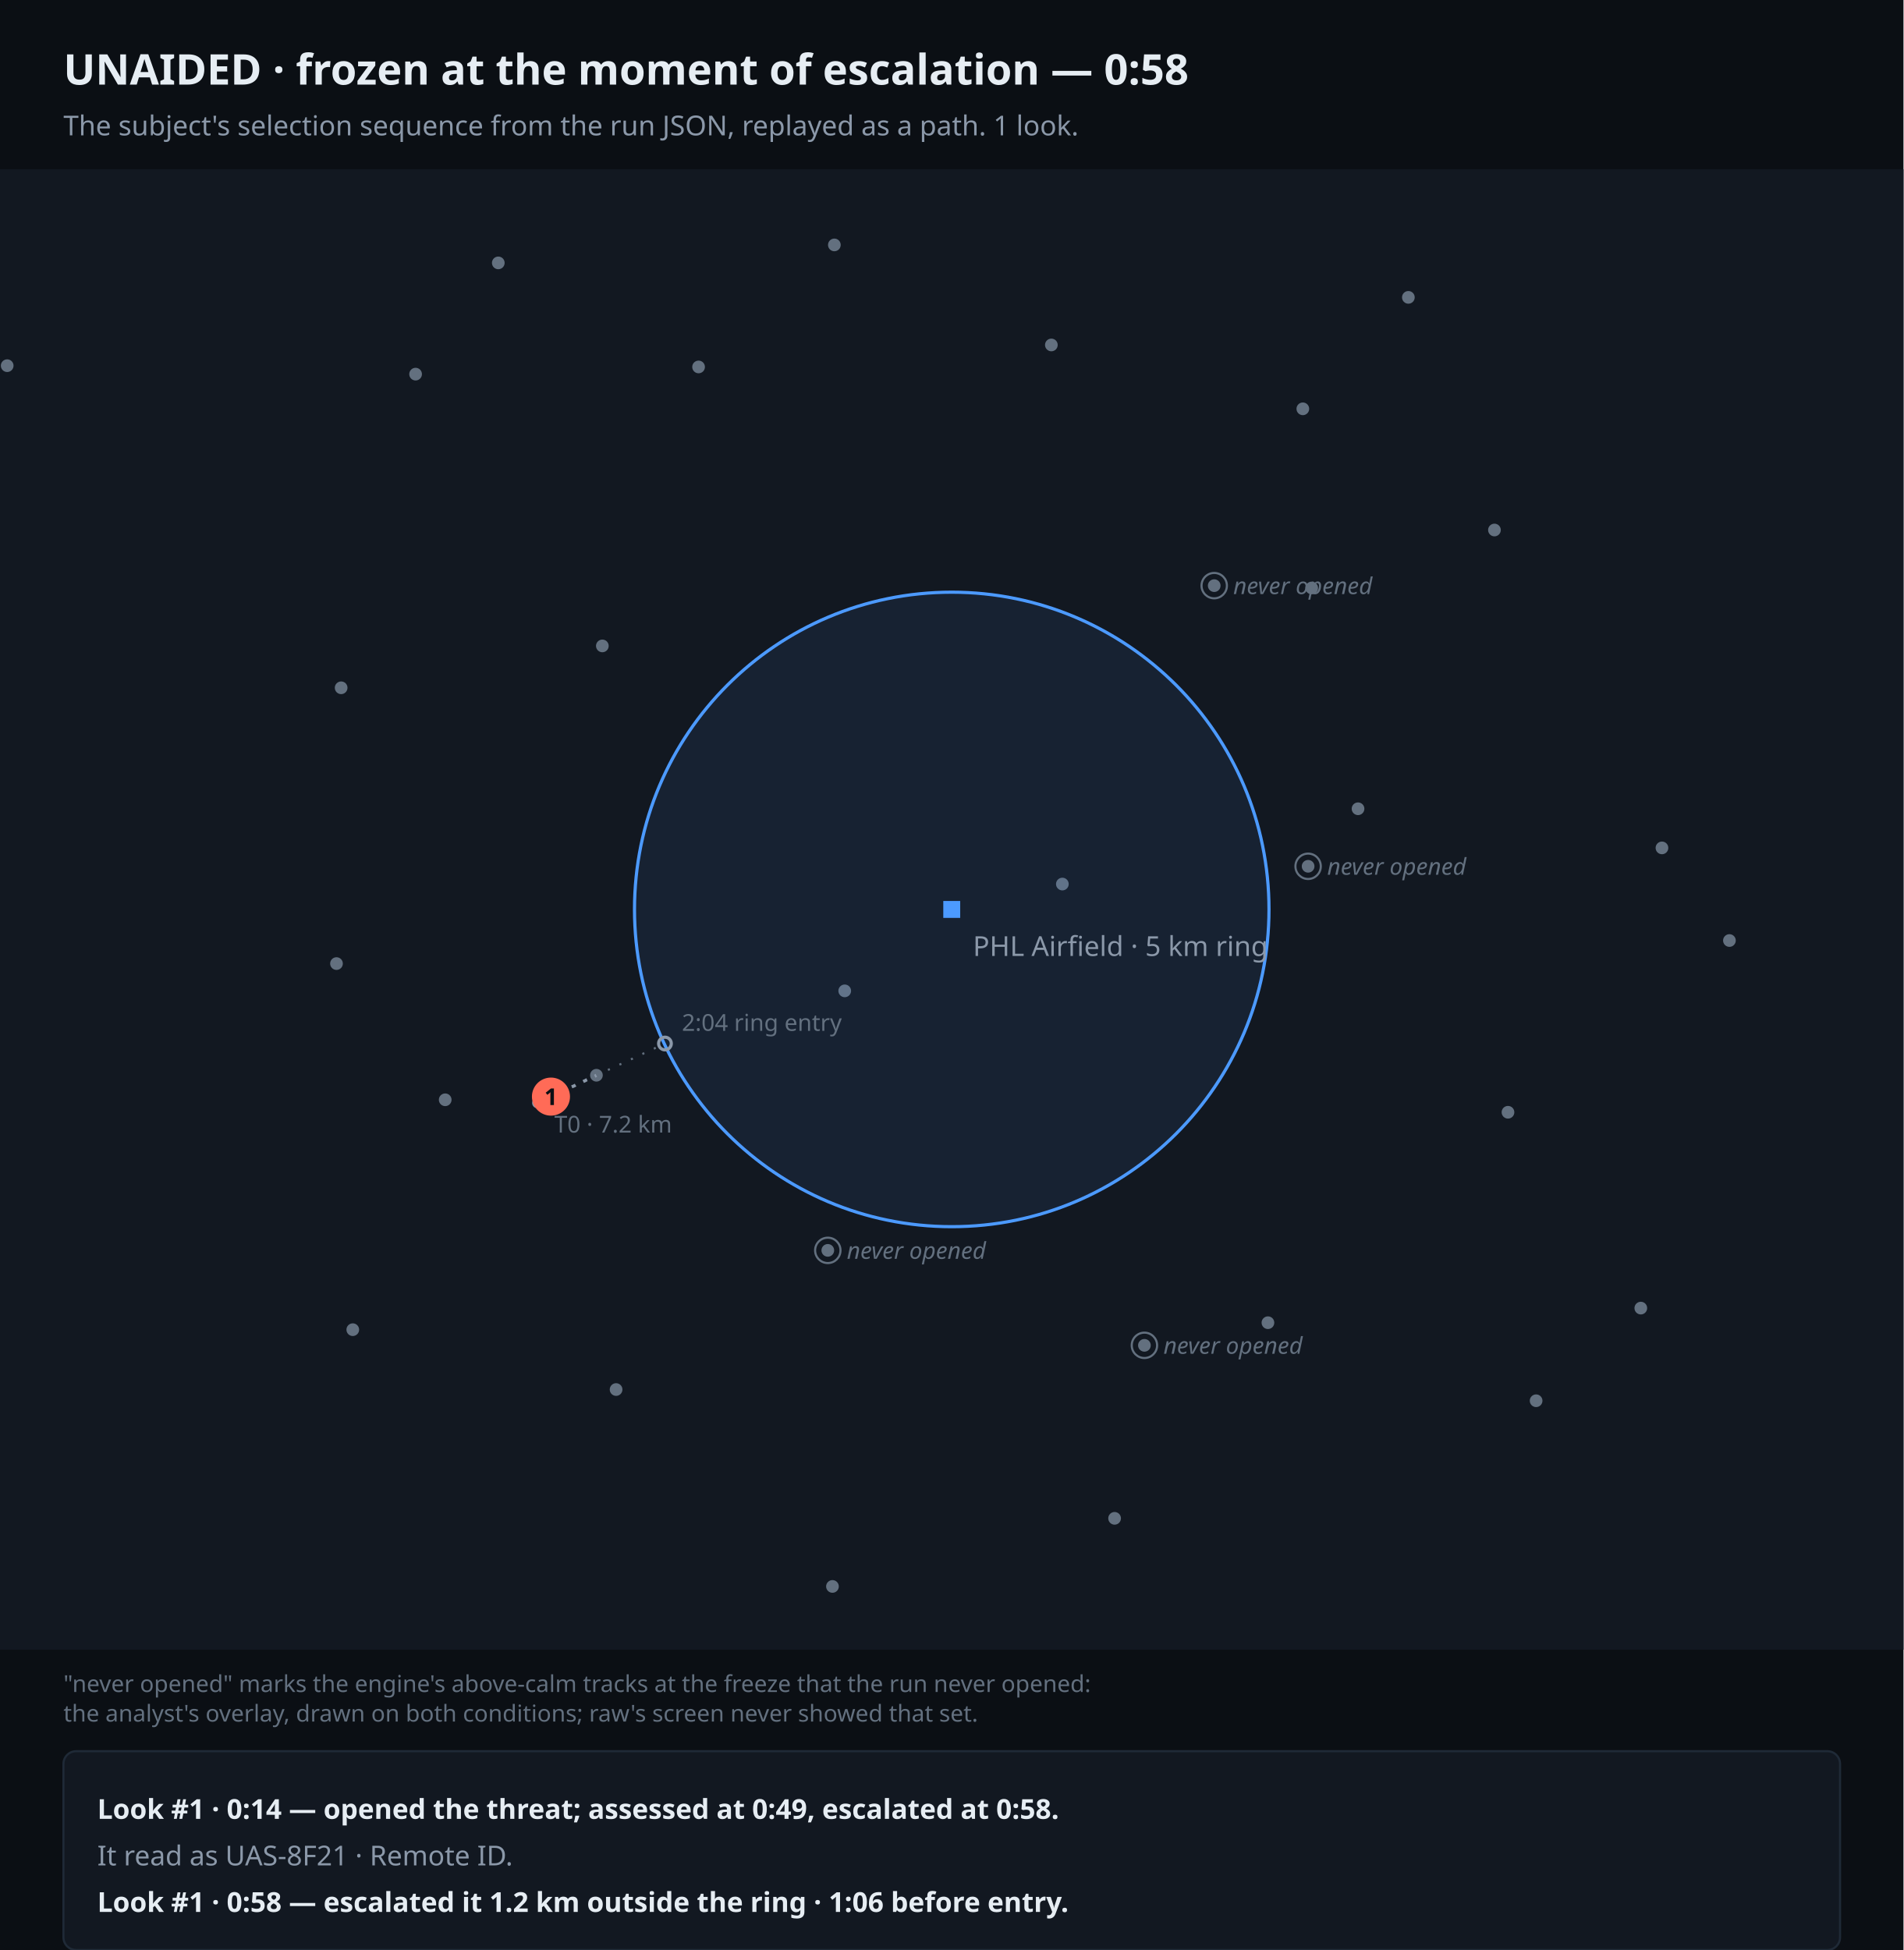
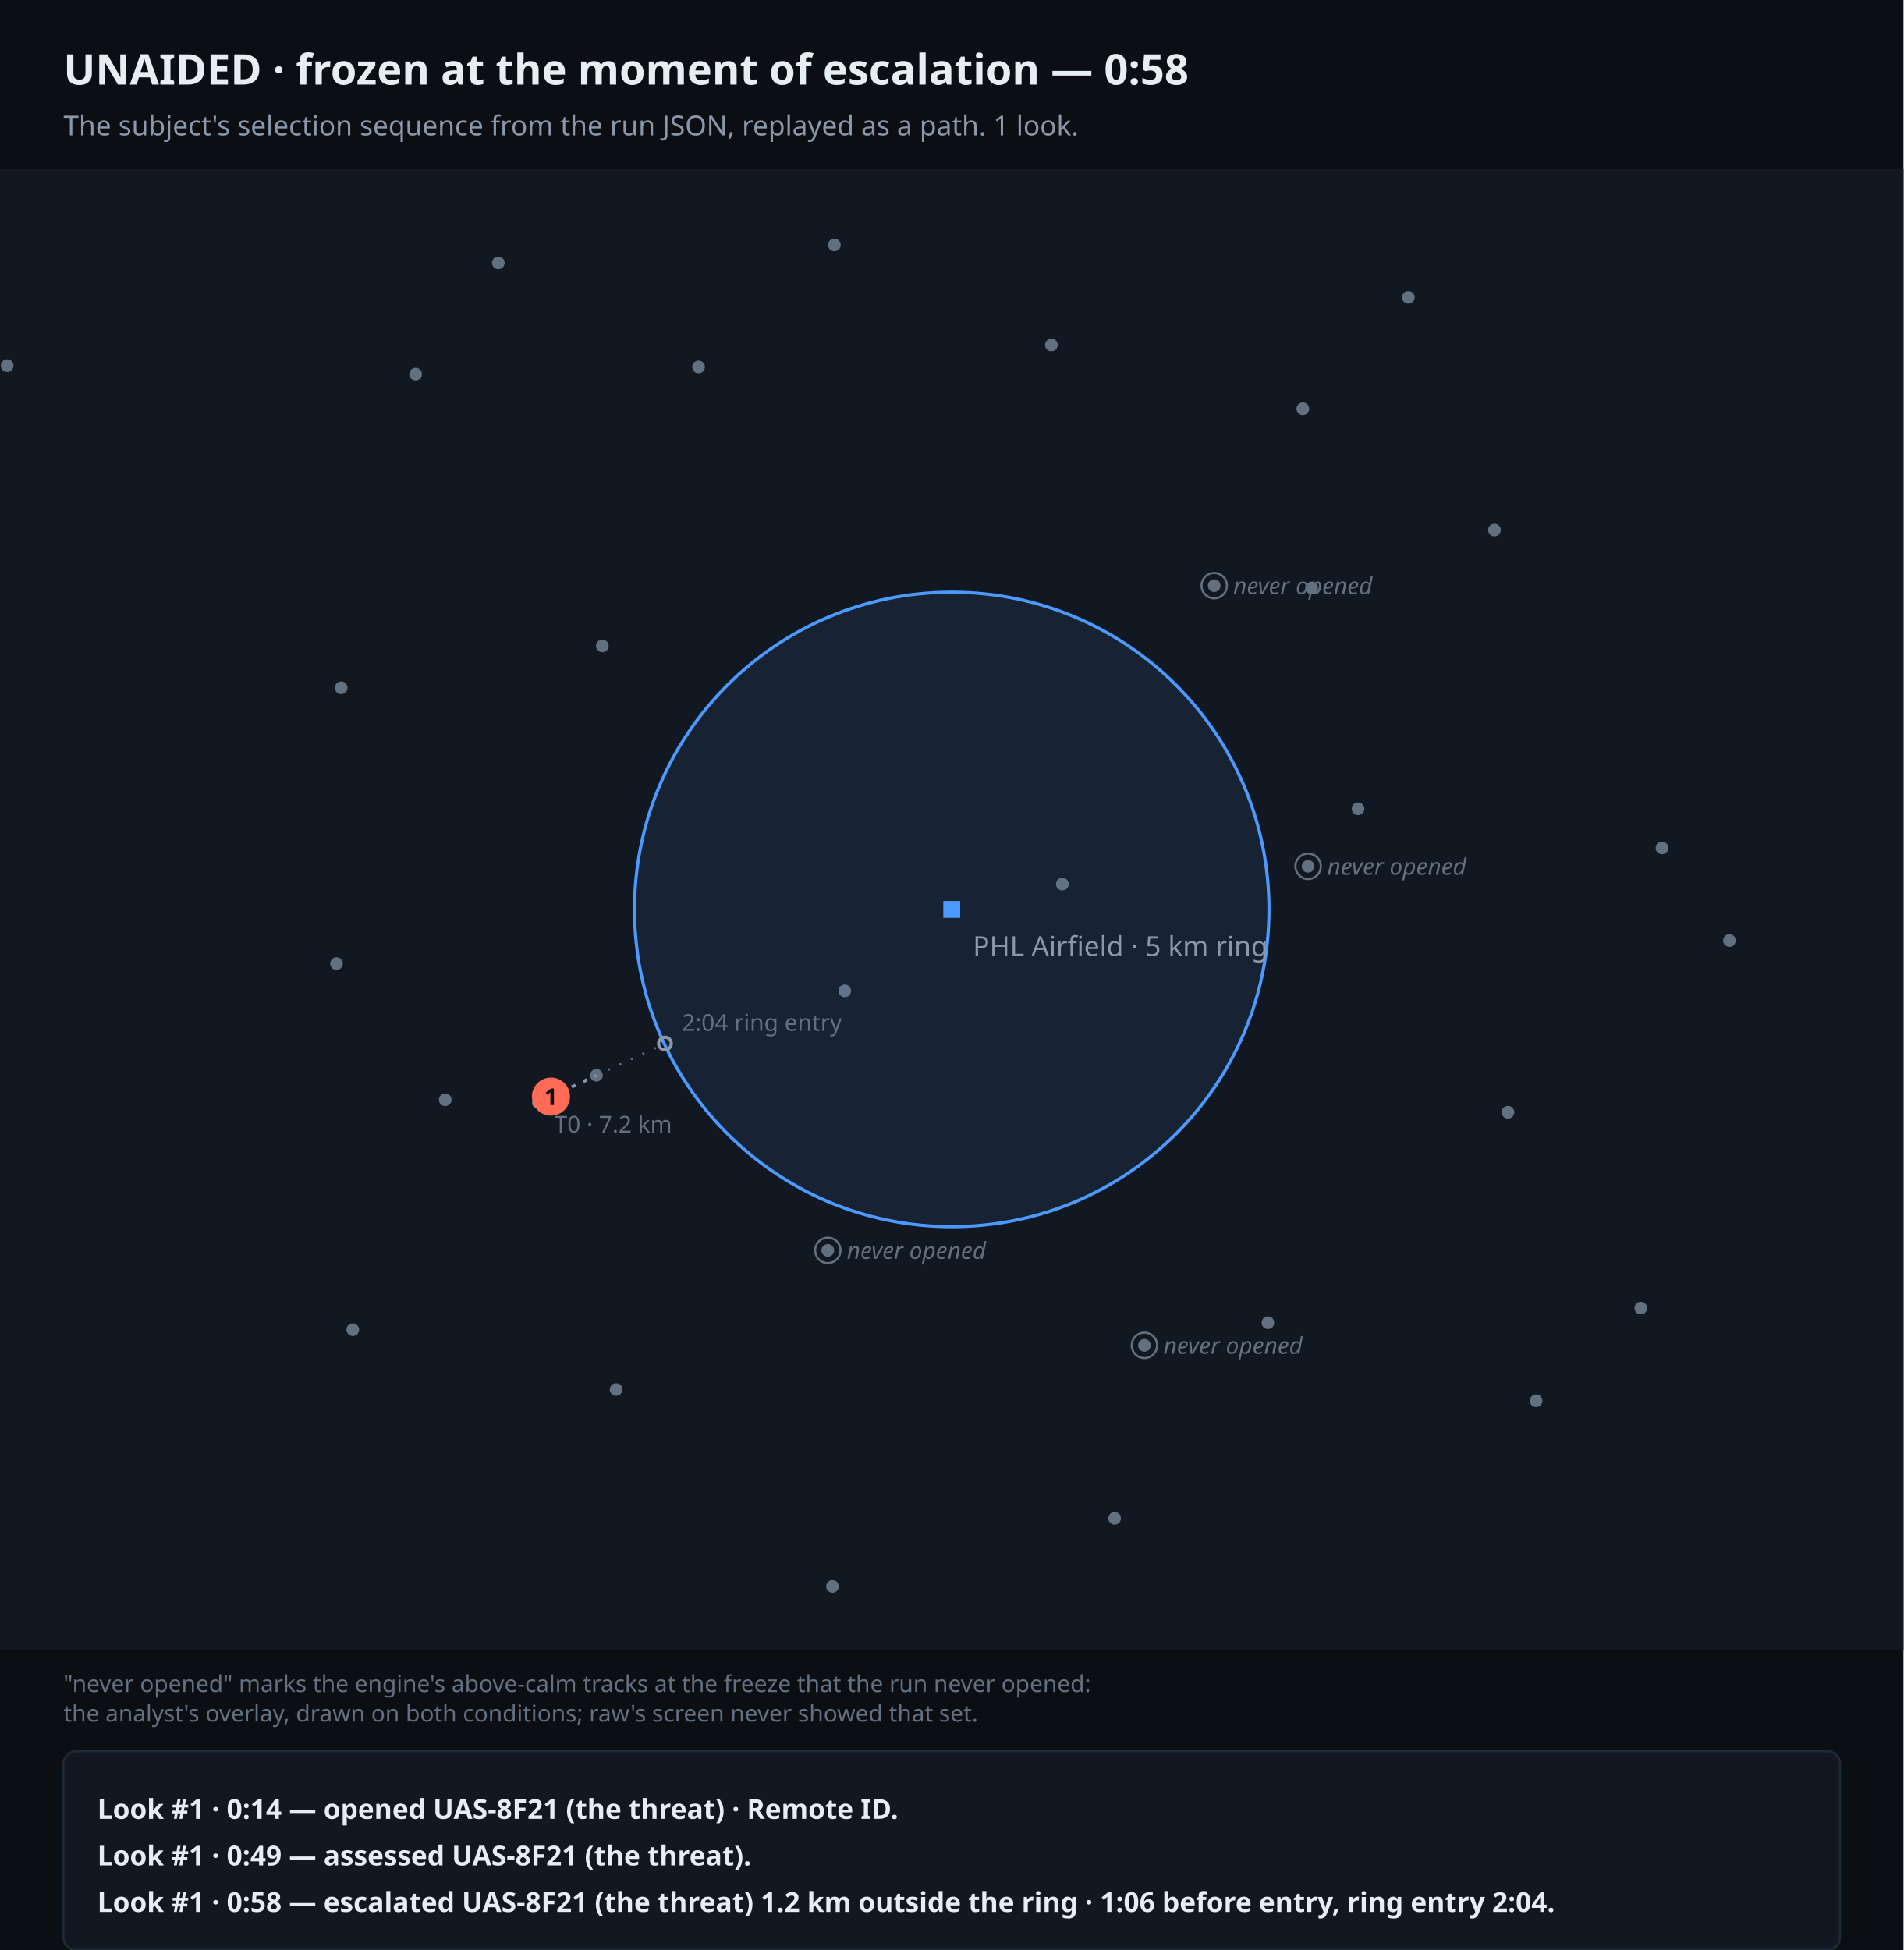
<svg xmlns="http://www.w3.org/2000/svg" width="900" height="922" viewBox="0 0 900 922" data-subject="S03" data-scenario="02a" data-mode="raw" data-run="1">
  <rect width="900" height="922" fill="#0b0f14" />
  <text x="30" y="40" font-family="system-ui, sans-serif" class="title" font-size="20" font-weight="700" fill="#e6edf3">UNAIDED · frozen at the moment of escalation — 0:58</text>
  <text x="30" y="64" font-family="system-ui, sans-serif" class="subtitle" font-size="13" fill="#8b98a9">The subject's selection sequence from the run JSON, replayed as a path. 1 look.</text>
  <defs>
    <clipPath id="panel">
      <rect x="0" y="0" width="900" height="700" />
    </clipPath>
  </defs>
  <g class="map" transform="translate(0 80)" clip-path="url(#panel)">
    <rect width="900" height="700" fill="#121821" />
    <circle class="track" data-id="adsb-a33716" cx="502.3" cy="338" r="3" fill="#63707f" />
    <circle class="track" data-id="adsb-a3b796" cx="210.5" cy="440" r="3" fill="#63707f" />
    <circle class="track" data-id="adsb-a43667" cx="399.4" cy="388.5" r="3" fill="#63707f" />
    <circle class="track" data-id="adsb-a7c7f2" cx="817.7" cy="364.7" r="3" fill="#63707f" />
    <circle class="track" data-id="adsb-a8021b" cx="642.1" cy="302.4" r="3" fill="#63707f" />
    <circle class="track" data-id="adsb-aa08fb" cx="665.9" cy="60.6" r="3" fill="#63707f" />
    <circle class="track" data-id="inject-11" cx="282" cy="428.4" r="3" fill="#63707f" />
    <circle class="track" data-id="inject-12" cx="541.1" cy="556.1" r="3" fill="#63707f" />
    <circle class="track" data-id="inject-13" cx="618.5" cy="329.6" r="3" fill="#63707f" />
    <circle class="track" data-id="inject-14" cx="3.4" cy="92.9" r="3" fill="#63707f" />
    <circle class="track" data-id="inject-17" cx="391.4" cy="511.2" r="3" fill="#63707f" />
    <circle class="track" data-id="inject-20" cx="497.1" cy="83.1" r="3" fill="#63707f" />
    <circle class="track" data-id="inject-21" cx="616" cy="113.3" r="3" fill="#63707f" />
    <circle class="track" data-id="inject-22" cx="706.6" cy="170.6" r="3" fill="#63707f" />
    <circle class="track" data-id="inject-23" cx="785.8" cy="320.9" r="3" fill="#63707f" />
    <circle class="track" data-id="inject-24" cx="713" cy="445.9" r="3" fill="#63707f" />
    <circle class="track" data-id="inject-25" cx="726.3" cy="582.3" r="3" fill="#63707f" />
    <circle class="track" data-id="inject-26" cx="527" cy="637.9" r="3" fill="#63707f" />
    <circle class="track" data-id="inject-27" cx="393.6" cy="670.1" r="3" fill="#63707f" />
    <circle class="track" data-id="inject-28" cx="291.3" cy="577" r="3" fill="#63707f" />
    <circle class="track" data-id="inject-29" cx="166.8" cy="548.7" r="3" fill="#63707f" />
    <circle class="track" data-id="inject-30" cx="159.1" cy="375.6" r="3" fill="#63707f" />
    <circle class="track" data-id="inject-31" cx="161.3" cy="245.2" r="3" fill="#63707f" />
    <circle class="track" data-id="inject-32" cx="196.5" cy="96.9" r="3" fill="#63707f" />
    <circle class="track" data-id="inject-33" cx="330.3" cy="93.5" r="3" fill="#63707f" />
    <circle class="track" data-id="inject-34" cx="394.5" cy="35.8" r="3" fill="#63707f" />
    <circle class="track" data-id="inject-35" cx="284.8" cy="225.4" r="3" fill="#63707f" />
    <circle class="track" data-id="inject-36" cx="775.8" cy="538.5" r="3" fill="#63707f" />
    <circle class="track" data-id="inject-37" cx="574.1" cy="196.9" r="3" fill="#63707f" />
    <circle class="track" data-id="inject-38" cx="599.5" cy="545.4" r="3" fill="#63707f" />
    <circle class="track" data-id="inject-39" cx="235.6" cy="44.3" r="3" fill="#63707f" />
    <circle class="track" data-id="inject-40" cx="620.2" cy="198" r="3" fill="#63707f" />
    <circle class="ring" cx="450" cy="350" r="150" fill="#4c9aff" fill-opacity="0.08" stroke="#4c9aff" stroke-width="1.5" />
    <rect x="446" y="346" width="8" height="8" fill="#4c9aff" />
    <text x="460" y="372" font-family="system-ui, sans-serif" font-size="13" fill="#8b98a9">PHL Airfield · 5 km ring</text>
    <polyline points="254.1,441.5 254.6,441.2 255.1,441 255.6,440.8 256.1,440.6 256.5,440.3 257,440.1 257.5,439.9 258,439.6 258.5,439.4 259,439.2 259.5,439 260,438.7 260.5,438.5 260.9,438.3 261.4,438 261.9,437.8 262.4,437.6 262.9,437.4 263.4,437.1 263.9,436.9 264.4,436.7 264.9,436.4 265.4,436.2 265.8,436 266.4,435.8 266.8,435.5 267.3,435.3 267.8,435.1 268.3,434.9 268.8,434.6 269.3,434.4 269.8,434.2 270.3,433.9 270.8,433.7 271.3,433.5 271.7,433.3 272.2,433 272.7,432.8 273.2,432.6 273.7,432.3 274.2,432.1 274.7,431.9 275.2,431.7 275.7,431.4 276.1,431.2 276.6,431 277.1,430.7 277.6,430.5 278.1,430.3 278.6,430.1 279.1,429.8 279.6,429.6 280.1,429.3 280.6,429.1 281,428.9 281.5,428.7 282,428.4" fill="none" class="trail" stroke="#8b98a9" stroke-width="1.5" stroke-dasharray="2 4" />
    <polyline points="282,428.4 282.5,428.2 283,428 283.5,427.7 284,427.5 284.5,427.3 285,427.1 285.5,426.8 285.9,426.6 286.4,426.4 286.9,426.2 287.4,425.9 287.9,425.7 288.4,425.5 288.9,425.2 289.4,425 289.9,424.8 290.3,424.6 290.8,424.3 291.3,424.1 291.8,423.9 292.3,423.6 292.8,423.4 293.3,423.2 293.8,423 294.3,422.7 294.8,422.5 295.2,422.3 295.7,422 296.2,421.8 296.7,421.6 297.2,421.4 297.7,421.1 298.2,420.9 298.7,420.7 299.2,420.5 299.7,420.2 300.2,420 300.7,419.8 301.1,419.5 301.6,419.3 302.1,419.1 302.6,418.9 303.1,418.6 303.6,418.4 304.1,418.2 304.6,417.9 305.1,417.7 305.5,417.5 306,417.3 306.5,417 307,416.8 307.5,416.6 308,416.3 308.5,416.1 309,415.9 309.5,415.7 310,415.4 310.4,415.2 310.9,415 311.4,414.8 311.9,414.5 312.4,414.3 312.9,414.1 313.4,413.8 313.9,413.6 314.4,413.4" fill="none" class="trail-ahead" stroke="#63707f" stroke-width="1" stroke-dasharray="1 5" />
    <circle class="trail-first" cx="254.1" cy="441.5" r="2.5" fill="#8b98a9" />
    <text x="262.1" y="455.5" font-family="system-ui, sans-serif" font-size="11" fill="#63707f">T0 · 7.2 km</text>
    <circle class="entry" cx="314.4" cy="413.4" r="3" fill="none" stroke="#8b98a9" stroke-width="1.5" />
    <text x="322.4" y="407.4" font-family="system-ui, sans-serif" font-size="11" fill="#63707f">2:04 ring entry</text>
    <circle class="never-opened" data-id="inject-12" cx="541.1" cy="556.1" r="6" fill="none" stroke="#63707f" stroke-width="1" />
    <text x="550.1" y="560.1" font-family="system-ui, sans-serif" font-size="11" font-style="italic" fill="#63707f">never opened</text>
    <circle class="never-opened" data-id="inject-13" cx="618.5" cy="329.6" r="6" fill="none" stroke="#63707f" stroke-width="1" />
    <text x="627.5" y="333.6" font-family="system-ui, sans-serif" font-size="11" font-style="italic" fill="#63707f">never opened</text>
    <circle class="never-opened" data-id="inject-17" cx="391.4" cy="511.2" r="6" fill="none" stroke="#63707f" stroke-width="1" />
    <text x="400.4" y="515.2" font-family="system-ui, sans-serif" font-size="11" font-style="italic" fill="#63707f">never opened</text>
    <circle class="never-opened" data-id="inject-37" cx="574.1" cy="196.9" r="6" fill="none" stroke="#63707f" stroke-width="1" />
    <text x="583.1" y="200.9" font-family="system-ui, sans-serif" font-size="11" font-style="italic" fill="#63707f">never opened</text>
    <circle class="hop" data-k="1" data-id="inject-11" data-t="14" cx="260.5" cy="438.5" r="9" fill="#ff6b57" />
    <text x="260.5" y="442.5" font-family="system-ui, sans-serif" font-size="11" font-weight="700" text-anchor="middle" fill="#0b0f14">1</text>
  </g>
  <text x="30" y="800" font-family="system-ui, sans-serif" class="footnote" font-size="11" fill="#63707f">"never opened" marks the engine's above-calm tracks at the freeze that the run never opened:</text>
  <text x="30" y="814" font-family="system-ui, sans-serif" class="footnote" font-size="11" fill="#63707f">the analyst's overlay, drawn on both conditions; raw's screen never showed that set.</text>
  <rect x="30" y="828" width="840" height="94" rx="6" fill="#121821" stroke="#1f2a37" />
-   <text x="46" y="860" font-family="system-ui, sans-serif" class="caption" font-size="13" font-weight="600" fill="#e6edf3">Look #1 · 0:14 — opened the threat; assessed at 0:49, escalated at 0:58.</text>
-   <text x="46" y="882" font-family="system-ui, sans-serif" class="caption" font-size="13" fill="#8b98a9">It read as UAS-8F21 · Remote ID.</text>
-   <text x="46" y="904" font-family="system-ui, sans-serif" class="caption" font-size="13" font-weight="600" fill="#e6edf3">Look #1 · 0:58 — escalated it 1.2 km outside the ring · 1:06 before entry.</text>
+   <text x="46" y="860" font-family="system-ui, sans-serif" class="caption" font-size="13" font-weight="600" fill="#e6edf3">Look #1 · 0:14 — opened UAS-8F21 (the threat) · Remote ID.</text>
+   <text x="46" y="882" font-family="system-ui, sans-serif" class="caption" font-size="13" font-weight="600" fill="#e6edf3">Look #1 · 0:49 — assessed UAS-8F21 (the threat).</text>
+   <text x="46" y="904" font-family="system-ui, sans-serif" class="caption" font-size="13" font-weight="600" fill="#e6edf3">Look #1 · 0:58 — escalated UAS-8F21 (the threat) 1.2 km outside the ring · 1:06 before entry, ring entry 2:04.</text>
</svg>
